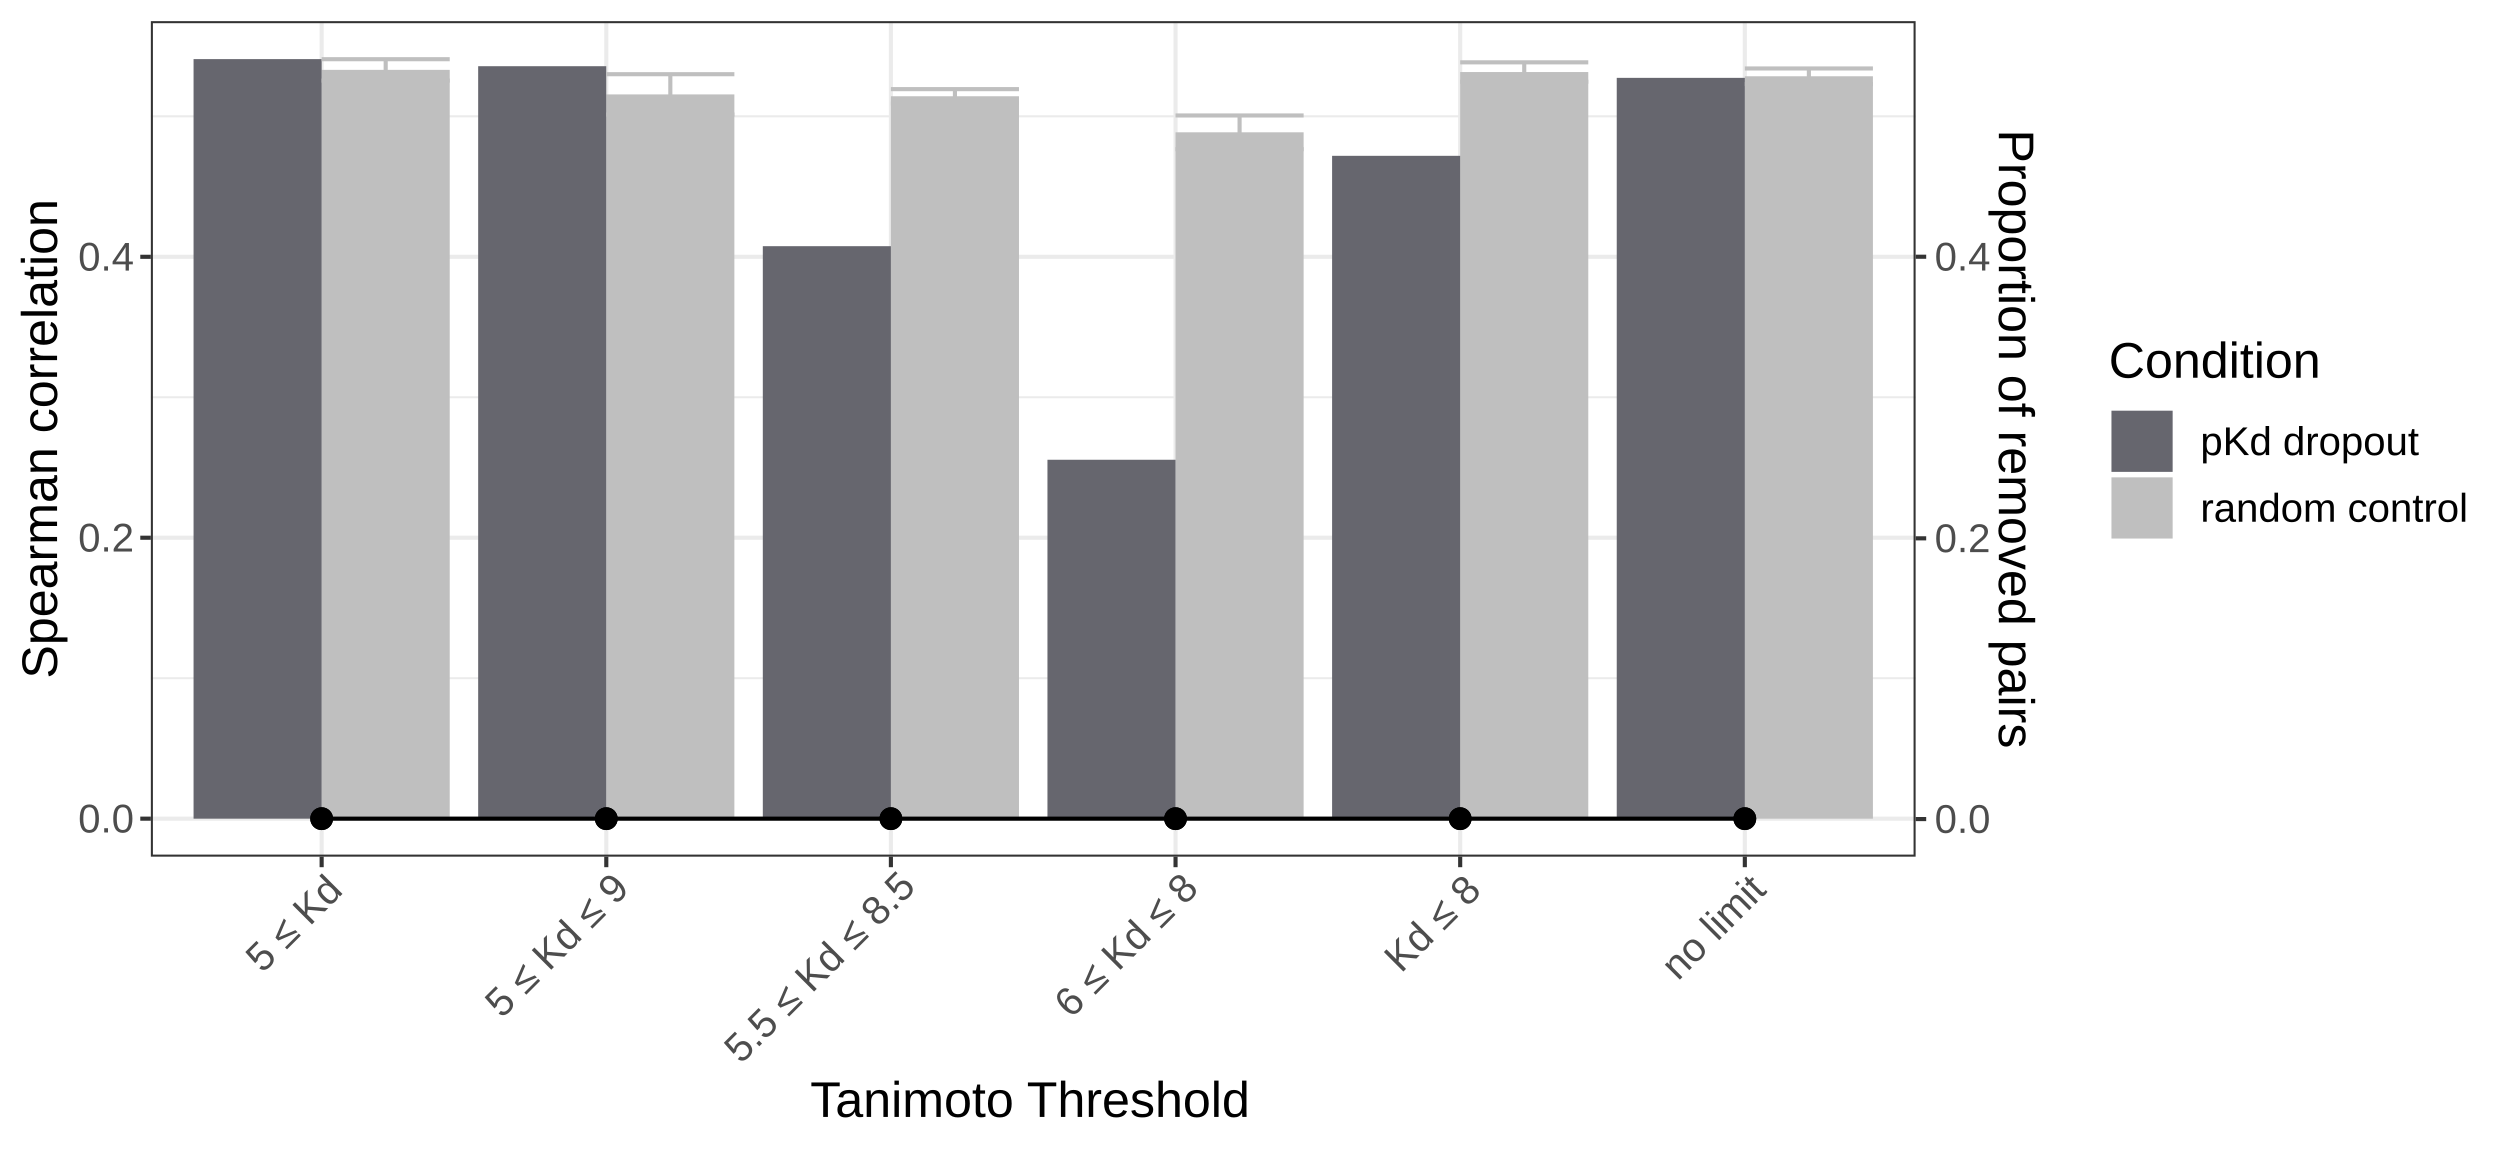
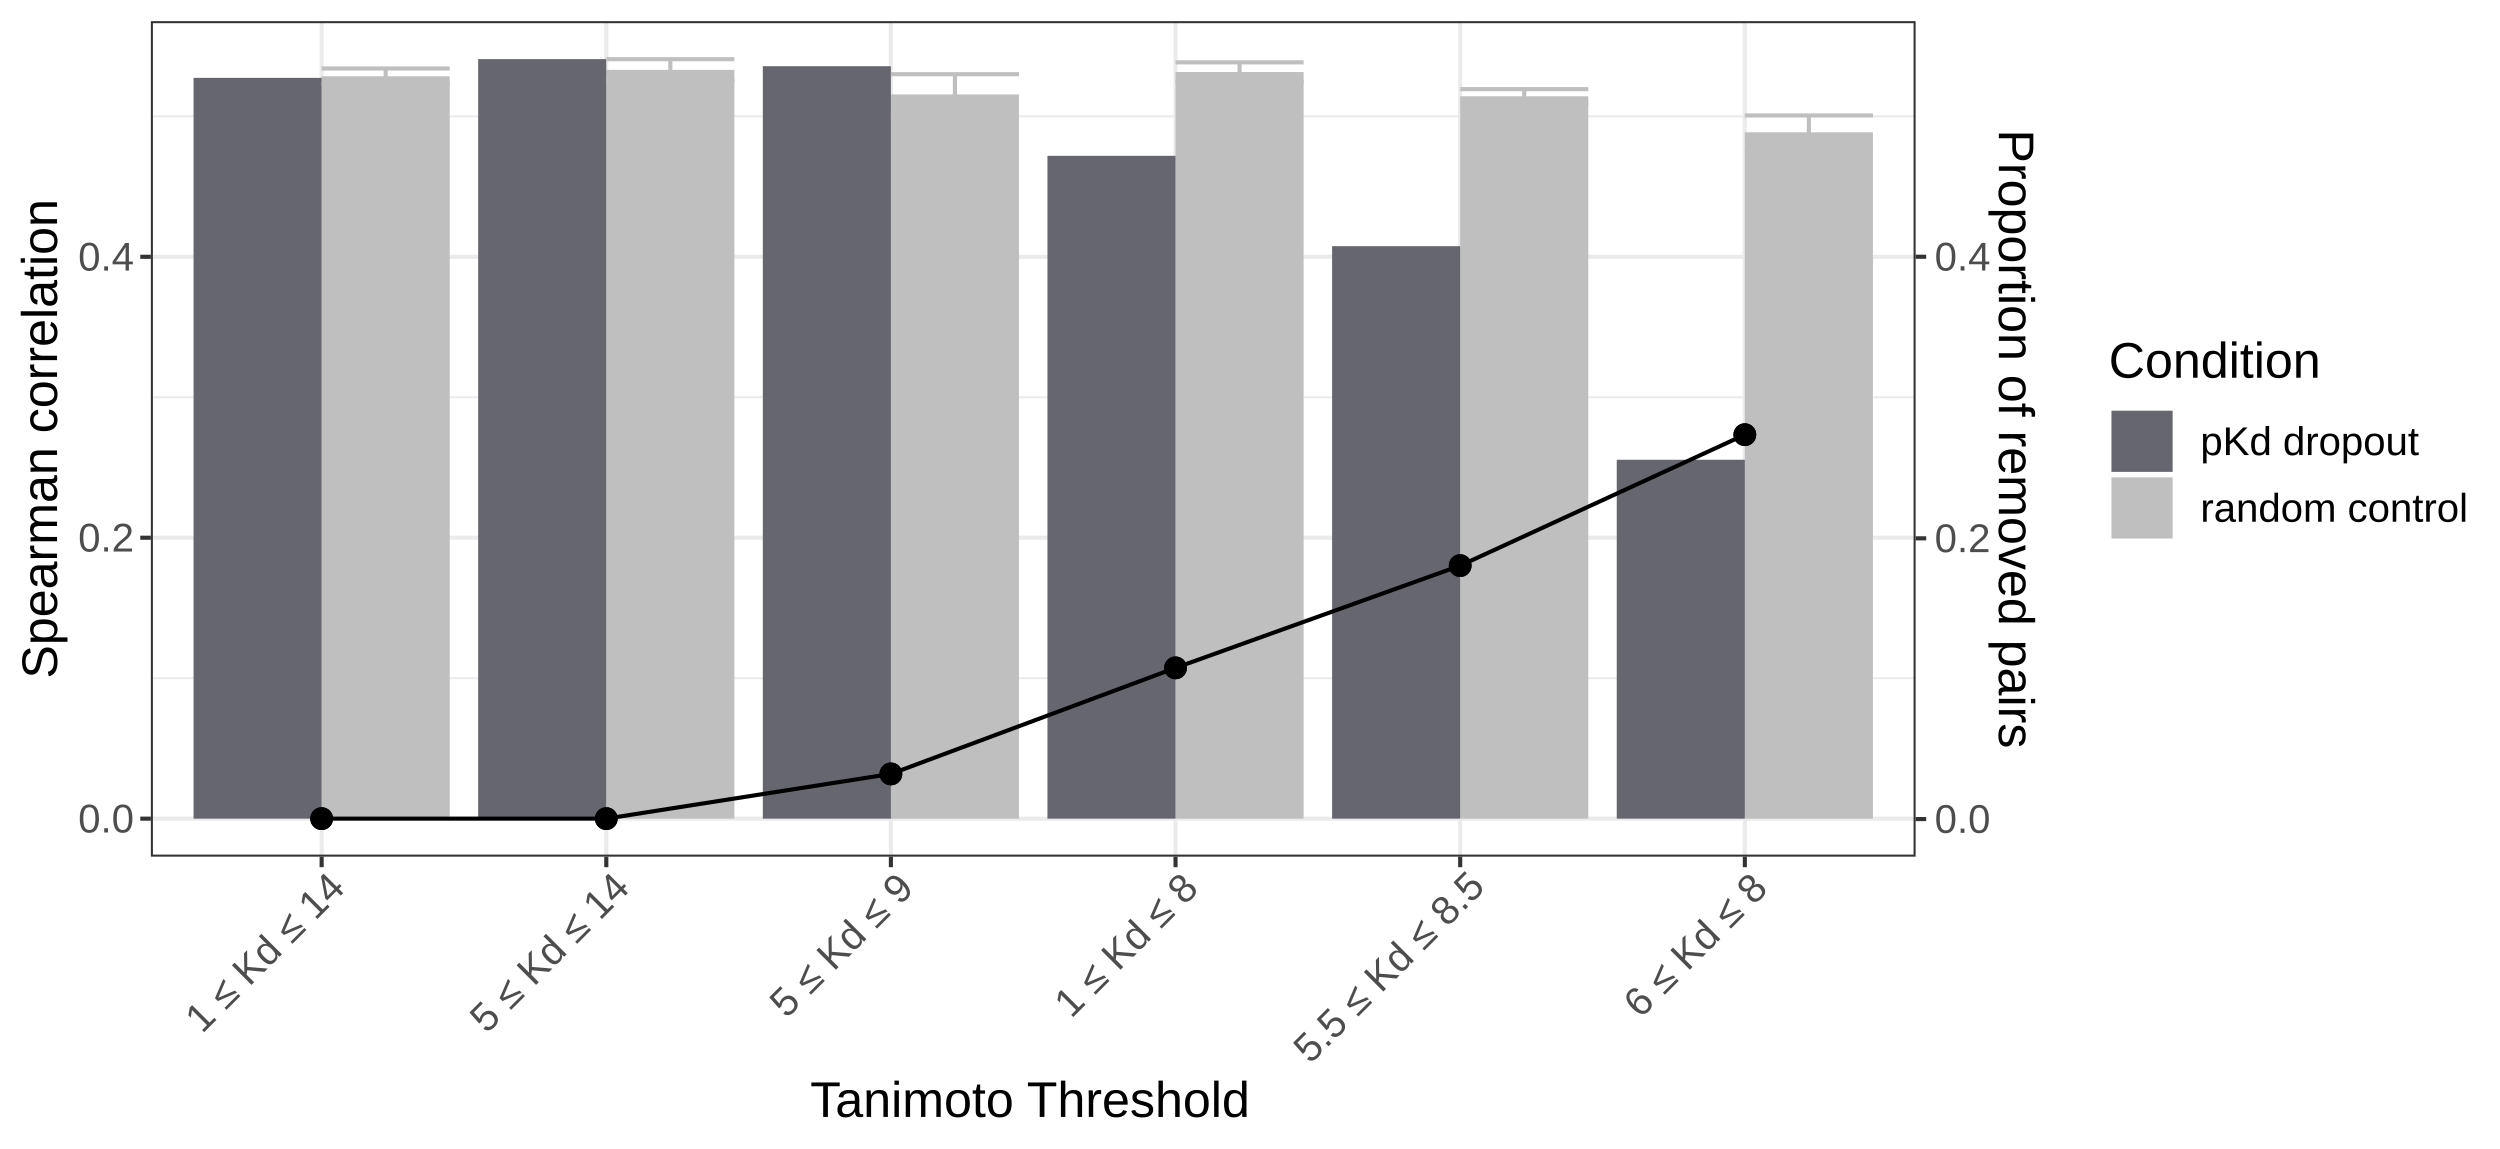
<svg xmlns="http://www.w3.org/2000/svg" viewBox="0 0 648.00 297.72">
  <defs>
    <style type="text/css">
    line, polyline, polygon, path, rect, circle {
      fill: none;
      stroke: #000000;
      stroke-linecap: round;
      stroke-linejoin: round;
      stroke-miterlimit: 10.00;
    }
  </style>
  </defs>
  <rect width="100%" height="100%" style="stroke: none; fill: #FFFFFF;" />
  <rect x="0.00" y="0.00" width="648.00" height="297.72" style="stroke-width: 1.07; stroke: #FFFFFF; fill: #FFFFFF;" />
  <defs>
    <clipPath id="cpMzkuMTB8NDk2LjUzfDIyMi4wNHw1LjQ4">
      <rect x="39.10" y="5.48" width="457.43" height="216.56" />
    </clipPath>
  </defs>
  <rect x="39.10" y="5.48" width="457.43" height="216.56" style="stroke-width: 1.07; stroke: none; fill: #FFFFFF;" clip-path="url(#cpMzkuMTB8NDk2LjUzfDIyMi4wNHw1LjQ4)" />
  <polyline points="39.10,175.79 496.53,175.79 " style="stroke-width: 0.53; stroke: #EBEBEB; stroke-linecap: butt;" clip-path="url(#cpMzkuMTB8NDk2LjUzfDIyMi4wNHw1LjQ4)" />
  <polyline points="39.10,102.97 496.53,102.97 " style="stroke-width: 0.53; stroke: #EBEBEB; stroke-linecap: butt;" clip-path="url(#cpMzkuMTB8NDk2LjUzfDIyMi4wNHw1LjQ4)" />
  <polyline points="39.10,30.15 496.53,30.15 " style="stroke-width: 0.53; stroke: #EBEBEB; stroke-linecap: butt;" clip-path="url(#cpMzkuMTB8NDk2LjUzfDIyMi4wNHw1LjQ4)" />
  <polyline points="39.10,212.20 496.53,212.20 " style="stroke-width: 1.07; stroke: #EBEBEB; stroke-linecap: butt;" clip-path="url(#cpMzkuMTB8NDk2LjUzfDIyMi4wNHw1LjQ4)" />
  <polyline points="39.10,139.38 496.53,139.38 " style="stroke-width: 1.07; stroke: #EBEBEB; stroke-linecap: butt;" clip-path="url(#cpMzkuMTB8NDk2LjUzfDIyMi4wNHw1LjQ4)" />
  <polyline points="39.10,66.56 496.53,66.56 " style="stroke-width: 1.07; stroke: #EBEBEB; stroke-linecap: butt;" clip-path="url(#cpMzkuMTB8NDk2LjUzfDIyMi4wNHw1LjQ4)" />
  <polyline points="83.37,222.04 83.37,5.48 " style="stroke-width: 1.07; stroke: #EBEBEB; stroke-linecap: butt;" clip-path="url(#cpMzkuMTB8NDk2LjUzfDIyMi4wNHw1LjQ4)" />
  <polyline points="157.15,222.04 157.15,5.48 " style="stroke-width: 1.07; stroke: #EBEBEB; stroke-linecap: butt;" clip-path="url(#cpMzkuMTB8NDk2LjUzfDIyMi4wNHw1LjQ4)" />
  <polyline points="230.92,222.04 230.92,5.48 " style="stroke-width: 1.07; stroke: #EBEBEB; stroke-linecap: butt;" clip-path="url(#cpMzkuMTB8NDk2LjUzfDIyMi4wNHw1LjQ4)" />
  <polyline points="304.70,222.04 304.70,5.48 " style="stroke-width: 1.07; stroke: #EBEBEB; stroke-linecap: butt;" clip-path="url(#cpMzkuMTB8NDk2LjUzfDIyMi4wNHw1LjQ4)" />
  <polyline points="378.48,222.04 378.48,5.48 " style="stroke-width: 1.07; stroke: #EBEBEB; stroke-linecap: butt;" clip-path="url(#cpMzkuMTB8NDk2LjUzfDIyMi4wNHw1LjQ4)" />
  <polyline points="452.26,222.04 452.26,5.48 " style="stroke-width: 1.07; stroke: #EBEBEB; stroke-linecap: butt;" clip-path="url(#cpMzkuMTB8NDk2LjUzfDIyMi4wNHw1LjQ4)" />
-   <rect x="83.37" y="18.11" width="33.20" height="194.09" style="stroke-width: 1.07; stroke: none; stroke-linecap: square; stroke-linejoin: miter; fill: #BFBFBF;" clip-path="url(#cpMzkuMTB8NDk2LjUzfDIyMi4wNHw1LjQ4)" />
-   <rect x="50.17" y="15.32" width="33.20" height="196.88" style="stroke-width: 1.07; stroke: none; stroke-linecap: square; stroke-linejoin: miter; fill: #66666E;" clip-path="url(#cpMzkuMTB8NDk2LjUzfDIyMi4wNHw1LjQ4)" />
-   <rect x="157.15" y="24.47" width="33.20" height="187.73" style="stroke-width: 1.07; stroke: none; stroke-linecap: square; stroke-linejoin: miter; fill: #BFBFBF;" clip-path="url(#cpMzkuMTB8NDk2LjUzfDIyMi4wNHw1LjQ4)" />
-   <rect x="123.94" y="17.16" width="33.20" height="195.04" style="stroke-width: 1.07; stroke: none; stroke-linecap: square; stroke-linejoin: miter; fill: #66666E;" clip-path="url(#cpMzkuMTB8NDk2LjUzfDIyMi4wNHw1LjQ4)" />
-   <rect x="230.92" y="24.95" width="33.20" height="187.24" style="stroke-width: 1.07; stroke: none; stroke-linecap: square; stroke-linejoin: miter; fill: #BFBFBF;" clip-path="url(#cpMzkuMTB8NDk2LjUzfDIyMi4wNHw1LjQ4)" />
-   <rect x="197.72" y="63.81" width="33.20" height="148.39" style="stroke-width: 1.07; stroke: none; stroke-linecap: square; stroke-linejoin: miter; fill: #66666E;" clip-path="url(#cpMzkuMTB8NDk2LjUzfDIyMi4wNHw1LjQ4)" />
-   <rect x="304.70" y="34.29" width="33.20" height="177.90" style="stroke-width: 1.07; stroke: none; stroke-linecap: square; stroke-linejoin: miter; fill: #BFBFBF;" clip-path="url(#cpMzkuMTB8NDk2LjUzfDIyMi4wNHw1LjQ4)" />
-   <rect x="271.50" y="119.17" width="33.20" height="93.03" style="stroke-width: 1.07; stroke: none; stroke-linecap: square; stroke-linejoin: miter; fill: #66666E;" clip-path="url(#cpMzkuMTB8NDk2LjUzfDIyMi4wNHw1LjQ4)" />
-   <rect x="378.48" y="18.67" width="33.20" height="193.52" style="stroke-width: 1.07; stroke: none; stroke-linecap: square; stroke-linejoin: miter; fill: #BFBFBF;" clip-path="url(#cpMzkuMTB8NDk2LjUzfDIyMi4wNHw1LjQ4)" />
-   <rect x="345.28" y="40.39" width="33.20" height="171.81" style="stroke-width: 1.07; stroke: none; stroke-linecap: square; stroke-linejoin: miter; fill: #66666E;" clip-path="url(#cpMzkuMTB8NDk2LjUzfDIyMi4wNHw1LjQ4)" />
-   <rect x="452.26" y="19.77" width="33.20" height="192.43" style="stroke-width: 1.07; stroke: none; stroke-linecap: square; stroke-linejoin: miter; fill: #BFBFBF;" clip-path="url(#cpMzkuMTB8NDk2LjUzfDIyMi4wNHw1LjQ4)" />
-   <rect x="419.06" y="20.18" width="33.20" height="192.02" style="stroke-width: 1.07; stroke: none; stroke-linecap: square; stroke-linejoin: miter; fill: #66666E;" clip-path="url(#cpMzkuMTB8NDk2LjUzfDIyMi4wNHw1LjQ4)" />
-   <polyline points="83.37,15.34 116.57,15.34 " style="stroke-width: 1.07; stroke: #BFBFBF; stroke-linecap: butt;" clip-path="url(#cpMzkuMTB8NDk2LjUzfDIyMi4wNHw1LjQ4)" />
-   <polyline points="99.97,15.34 99.97,20.89 " style="stroke-width: 1.07; stroke: #BFBFBF; stroke-linecap: butt;" clip-path="url(#cpMzkuMTB8NDk2LjUzfDIyMi4wNHw1LjQ4)" />
-   <polyline points="83.37,20.89 116.57,20.89 " style="stroke-width: 1.07; stroke: #BFBFBF; stroke-linecap: butt;" clip-path="url(#cpMzkuMTB8NDk2LjUzfDIyMi4wNHw1LjQ4)" />
-   <polyline points="157.15,19.24 190.35,19.24 " style="stroke-width: 1.07; stroke: #BFBFBF; stroke-linecap: butt;" clip-path="url(#cpMzkuMTB8NDk2LjUzfDIyMi4wNHw1LjQ4)" />
-   <polyline points="173.75,19.24 173.75,29.69 " style="stroke-width: 1.07; stroke: #BFBFBF; stroke-linecap: butt;" clip-path="url(#cpMzkuMTB8NDk2LjUzfDIyMi4wNHw1LjQ4)" />
-   <polyline points="157.15,29.69 190.35,29.69 " style="stroke-width: 1.07; stroke: #BFBFBF; stroke-linecap: butt;" clip-path="url(#cpMzkuMTB8NDk2LjUzfDIyMi4wNHw1LjQ4)" />
-   <polyline points="230.92,23.10 264.12,23.10 " style="stroke-width: 1.07; stroke: #BFBFBF; stroke-linecap: butt;" clip-path="url(#cpMzkuMTB8NDk2LjUzfDIyMi4wNHw1LjQ4)" />
-   <polyline points="247.52,23.10 247.52,26.81 " style="stroke-width: 1.07; stroke: #BFBFBF; stroke-linecap: butt;" clip-path="url(#cpMzkuMTB8NDk2LjUzfDIyMi4wNHw1LjQ4)" />
-   <polyline points="230.92,26.81 264.12,26.81 " style="stroke-width: 1.07; stroke: #BFBFBF; stroke-linecap: butt;" clip-path="url(#cpMzkuMTB8NDk2LjUzfDIyMi4wNHw1LjQ4)" />
-   <polyline points="304.70,29.92 337.90,29.92 " style="stroke-width: 1.07; stroke: #BFBFBF; stroke-linecap: butt;" clip-path="url(#cpMzkuMTB8NDk2LjUzfDIyMi4wNHw1LjQ4)" />
-   <polyline points="321.30,29.92 321.30,38.67 " style="stroke-width: 1.07; stroke: #BFBFBF; stroke-linecap: butt;" clip-path="url(#cpMzkuMTB8NDk2LjUzfDIyMi4wNHw1LjQ4)" />
-   <polyline points="304.70,38.67 337.90,38.67 " style="stroke-width: 1.07; stroke: #BFBFBF; stroke-linecap: butt;" clip-path="url(#cpMzkuMTB8NDk2LjUzfDIyMi4wNHw1LjQ4)" />
-   <polyline points="378.48,16.16 411.68,16.16 " style="stroke-width: 1.07; stroke: #BFBFBF; stroke-linecap: butt;" clip-path="url(#cpMzkuMTB8NDk2LjUzfDIyMi4wNHw1LjQ4)" />
-   <polyline points="395.08,16.16 395.08,21.19 " style="stroke-width: 1.07; stroke: #BFBFBF; stroke-linecap: butt;" clip-path="url(#cpMzkuMTB8NDk2LjUzfDIyMi4wNHw1LjQ4)" />
-   <polyline points="378.48,21.19 411.68,21.19 " style="stroke-width: 1.07; stroke: #BFBFBF; stroke-linecap: butt;" clip-path="url(#cpMzkuMTB8NDk2LjUzfDIyMi4wNHw1LjQ4)" />
-   <polyline points="452.26,17.75 485.46,17.75 " style="stroke-width: 1.07; stroke: #BFBFBF; stroke-linecap: butt;" clip-path="url(#cpMzkuMTB8NDk2LjUzfDIyMi4wNHw1LjQ4)" />
-   <polyline points="468.86,17.75 468.86,21.79 " style="stroke-width: 1.07; stroke: #BFBFBF; stroke-linecap: butt;" clip-path="url(#cpMzkuMTB8NDk2LjUzfDIyMi4wNHw1LjQ4)" />
-   <polyline points="452.26,21.79 485.46,21.79 " style="stroke-width: 1.07; stroke: #BFBFBF; stroke-linecap: butt;" clip-path="url(#cpMzkuMTB8NDk2LjUzfDIyMi4wNHw1LjQ4)" />
-   <polyline points="83.37,212.20 83.37,212.20 157.15,212.20 157.15,212.20 230.92,212.20 230.92,212.20 304.70,212.20 304.70,212.20 378.48,212.20 378.48,212.20 452.26,212.20 452.26,212.20 " style="stroke-width: 1.07; stroke-linecap: butt;" clip-path="url(#cpMzkuMTB8NDk2LjUzfDIyMi4wNHw1LjQ4)" />
-   <circle cx="83.37" cy="212.20" r="1.95pt" style="stroke-width: 0.71; fill: #000000;" clip-path="url(#cpMzkuMTB8NDk2LjUzfDIyMi4wNHw1LjQ4)" />
-   <circle cx="83.37" cy="212.20" r="1.95pt" style="stroke-width: 0.71; fill: #000000;" clip-path="url(#cpMzkuMTB8NDk2LjUzfDIyMi4wNHw1LjQ4)" />
-   <circle cx="157.15" cy="212.20" r="1.95pt" style="stroke-width: 0.71; fill: #000000;" clip-path="url(#cpMzkuMTB8NDk2LjUzfDIyMi4wNHw1LjQ4)" />
-   <circle cx="157.15" cy="212.20" r="1.95pt" style="stroke-width: 0.71; fill: #000000;" clip-path="url(#cpMzkuMTB8NDk2LjUzfDIyMi4wNHw1LjQ4)" />
-   <circle cx="230.92" cy="212.20" r="1.95pt" style="stroke-width: 0.71; fill: #000000;" clip-path="url(#cpMzkuMTB8NDk2LjUzfDIyMi4wNHw1LjQ4)" />
-   <circle cx="230.92" cy="212.20" r="1.95pt" style="stroke-width: 0.71; fill: #000000;" clip-path="url(#cpMzkuMTB8NDk2LjUzfDIyMi4wNHw1LjQ4)" />
-   <circle cx="304.70" cy="212.20" r="1.95pt" style="stroke-width: 0.71; fill: #000000;" clip-path="url(#cpMzkuMTB8NDk2LjUzfDIyMi4wNHw1LjQ4)" />
-   <circle cx="304.70" cy="212.20" r="1.95pt" style="stroke-width: 0.71; fill: #000000;" clip-path="url(#cpMzkuMTB8NDk2LjUzfDIyMi4wNHw1LjQ4)" />
-   <circle cx="378.48" cy="212.20" r="1.95pt" style="stroke-width: 0.71; fill: #000000;" clip-path="url(#cpMzkuMTB8NDk2LjUzfDIyMi4wNHw1LjQ4)" />
-   <circle cx="378.48" cy="212.20" r="1.95pt" style="stroke-width: 0.71; fill: #000000;" clip-path="url(#cpMzkuMTB8NDk2LjUzfDIyMi4wNHw1LjQ4)" />
-   <circle cx="452.26" cy="212.20" r="1.95pt" style="stroke-width: 0.71; fill: #000000;" clip-path="url(#cpMzkuMTB8NDk2LjUzfDIyMi4wNHw1LjQ4)" />
-   <circle cx="452.26" cy="212.20" r="1.95pt" style="stroke-width: 0.71; fill: #000000;" clip-path="url(#cpMzkuMTB8NDk2LjUzfDIyMi4wNHw1LjQ4)" />
+   <rect x="83.37" y="19.77" width="33.20" height="192.43" style="stroke-width: 1.07; stroke: none; stroke-linecap: square; stroke-linejoin: miter; fill: #BFBFBF;" clip-path="url(#cpMzkuMTB8NDk2LjUzfDIyMi4wNHw1LjQ4)" />
+   <rect x="50.17" y="20.18" width="33.20" height="192.02" style="stroke-width: 1.07; stroke: none; stroke-linecap: square; stroke-linejoin: miter; fill: #66666E;" clip-path="url(#cpMzkuMTB8NDk2LjUzfDIyMi4wNHw1LjQ4)" />
+   <rect x="157.15" y="18.11" width="33.20" height="194.09" style="stroke-width: 1.07; stroke: none; stroke-linecap: square; stroke-linejoin: miter; fill: #BFBFBF;" clip-path="url(#cpMzkuMTB8NDk2LjUzfDIyMi4wNHw1LjQ4)" />
+   <rect x="123.94" y="15.32" width="33.20" height="196.88" style="stroke-width: 1.07; stroke: none; stroke-linecap: square; stroke-linejoin: miter; fill: #66666E;" clip-path="url(#cpMzkuMTB8NDk2LjUzfDIyMi4wNHw1LjQ4)" />
+   <rect x="230.92" y="24.47" width="33.20" height="187.73" style="stroke-width: 1.07; stroke: none; stroke-linecap: square; stroke-linejoin: miter; fill: #BFBFBF;" clip-path="url(#cpMzkuMTB8NDk2LjUzfDIyMi4wNHw1LjQ4)" />
+   <rect x="197.72" y="17.16" width="33.20" height="195.04" style="stroke-width: 1.07; stroke: none; stroke-linecap: square; stroke-linejoin: miter; fill: #66666E;" clip-path="url(#cpMzkuMTB8NDk2LjUzfDIyMi4wNHw1LjQ4)" />
+   <rect x="304.70" y="18.67" width="33.20" height="193.52" style="stroke-width: 1.07; stroke: none; stroke-linecap: square; stroke-linejoin: miter; fill: #BFBFBF;" clip-path="url(#cpMzkuMTB8NDk2LjUzfDIyMi4wNHw1LjQ4)" />
+   <rect x="271.50" y="40.39" width="33.20" height="171.81" style="stroke-width: 1.07; stroke: none; stroke-linecap: square; stroke-linejoin: miter; fill: #66666E;" clip-path="url(#cpMzkuMTB8NDk2LjUzfDIyMi4wNHw1LjQ4)" />
+   <rect x="378.48" y="24.95" width="33.20" height="187.24" style="stroke-width: 1.07; stroke: none; stroke-linecap: square; stroke-linejoin: miter; fill: #BFBFBF;" clip-path="url(#cpMzkuMTB8NDk2LjUzfDIyMi4wNHw1LjQ4)" />
+   <rect x="345.28" y="63.81" width="33.20" height="148.39" style="stroke-width: 1.07; stroke: none; stroke-linecap: square; stroke-linejoin: miter; fill: #66666E;" clip-path="url(#cpMzkuMTB8NDk2LjUzfDIyMi4wNHw1LjQ4)" />
+   <rect x="452.26" y="34.29" width="33.20" height="177.90" style="stroke-width: 1.07; stroke: none; stroke-linecap: square; stroke-linejoin: miter; fill: #BFBFBF;" clip-path="url(#cpMzkuMTB8NDk2LjUzfDIyMi4wNHw1LjQ4)" />
+   <rect x="419.06" y="119.17" width="33.20" height="93.03" style="stroke-width: 1.07; stroke: none; stroke-linecap: square; stroke-linejoin: miter; fill: #66666E;" clip-path="url(#cpMzkuMTB8NDk2LjUzfDIyMi4wNHw1LjQ4)" />
+   <polyline points="83.37,17.75 116.57,17.75 " style="stroke-width: 1.07; stroke: #BFBFBF; stroke-linecap: butt;" clip-path="url(#cpMzkuMTB8NDk2LjUzfDIyMi4wNHw1LjQ4)" />
+   <polyline points="99.97,17.75 99.97,21.79 " style="stroke-width: 1.07; stroke: #BFBFBF; stroke-linecap: butt;" clip-path="url(#cpMzkuMTB8NDk2LjUzfDIyMi4wNHw1LjQ4)" />
+   <polyline points="83.37,21.79 116.57,21.79 " style="stroke-width: 1.07; stroke: #BFBFBF; stroke-linecap: butt;" clip-path="url(#cpMzkuMTB8NDk2LjUzfDIyMi4wNHw1LjQ4)" />
+   <polyline points="157.15,15.34 190.35,15.34 " style="stroke-width: 1.07; stroke: #BFBFBF; stroke-linecap: butt;" clip-path="url(#cpMzkuMTB8NDk2LjUzfDIyMi4wNHw1LjQ4)" />
+   <polyline points="173.75,15.34 173.75,20.89 " style="stroke-width: 1.07; stroke: #BFBFBF; stroke-linecap: butt;" clip-path="url(#cpMzkuMTB8NDk2LjUzfDIyMi4wNHw1LjQ4)" />
+   <polyline points="157.15,20.89 190.35,20.89 " style="stroke-width: 1.07; stroke: #BFBFBF; stroke-linecap: butt;" clip-path="url(#cpMzkuMTB8NDk2LjUzfDIyMi4wNHw1LjQ4)" />
+   <polyline points="230.92,19.24 264.12,19.24 " style="stroke-width: 1.07; stroke: #BFBFBF; stroke-linecap: butt;" clip-path="url(#cpMzkuMTB8NDk2LjUzfDIyMi4wNHw1LjQ4)" />
+   <polyline points="247.52,19.24 247.52,29.69 " style="stroke-width: 1.07; stroke: #BFBFBF; stroke-linecap: butt;" clip-path="url(#cpMzkuMTB8NDk2LjUzfDIyMi4wNHw1LjQ4)" />
+   <polyline points="230.92,29.69 264.12,29.69 " style="stroke-width: 1.07; stroke: #BFBFBF; stroke-linecap: butt;" clip-path="url(#cpMzkuMTB8NDk2LjUzfDIyMi4wNHw1LjQ4)" />
+   <polyline points="304.70,16.16 337.90,16.16 " style="stroke-width: 1.07; stroke: #BFBFBF; stroke-linecap: butt;" clip-path="url(#cpMzkuMTB8NDk2LjUzfDIyMi4wNHw1LjQ4)" />
+   <polyline points="321.30,16.16 321.30,21.19 " style="stroke-width: 1.07; stroke: #BFBFBF; stroke-linecap: butt;" clip-path="url(#cpMzkuMTB8NDk2LjUzfDIyMi4wNHw1LjQ4)" />
+   <polyline points="304.70,21.19 337.90,21.19 " style="stroke-width: 1.07; stroke: #BFBFBF; stroke-linecap: butt;" clip-path="url(#cpMzkuMTB8NDk2LjUzfDIyMi4wNHw1LjQ4)" />
+   <polyline points="378.48,23.10 411.68,23.10 " style="stroke-width: 1.07; stroke: #BFBFBF; stroke-linecap: butt;" clip-path="url(#cpMzkuMTB8NDk2LjUzfDIyMi4wNHw1LjQ4)" />
+   <polyline points="395.08,23.10 395.08,26.81 " style="stroke-width: 1.07; stroke: #BFBFBF; stroke-linecap: butt;" clip-path="url(#cpMzkuMTB8NDk2LjUzfDIyMi4wNHw1LjQ4)" />
+   <polyline points="378.48,26.81 411.68,26.81 " style="stroke-width: 1.07; stroke: #BFBFBF; stroke-linecap: butt;" clip-path="url(#cpMzkuMTB8NDk2LjUzfDIyMi4wNHw1LjQ4)" />
+   <polyline points="452.26,29.92 485.46,29.92 " style="stroke-width: 1.07; stroke: #BFBFBF; stroke-linecap: butt;" clip-path="url(#cpMzkuMTB8NDk2LjUzfDIyMi4wNHw1LjQ4)" />
+   <polyline points="468.86,29.92 468.86,38.67 " style="stroke-width: 1.07; stroke: #BFBFBF; stroke-linecap: butt;" clip-path="url(#cpMzkuMTB8NDk2LjUzfDIyMi4wNHw1LjQ4)" />
+   <polyline points="452.26,38.67 485.46,38.67 " style="stroke-width: 1.07; stroke: #BFBFBF; stroke-linecap: butt;" clip-path="url(#cpMzkuMTB8NDk2LjUzfDIyMi4wNHw1LjQ4)" />
+   <polyline points="83.37,212.19 83.37,212.19 157.15,212.19 157.15,212.19 230.92,200.60 230.92,200.60 304.70,173.11 304.70,173.11 378.48,146.61 378.48,146.61 452.26,112.67 452.26,112.67 " style="stroke-width: 1.07; stroke-linecap: butt;" clip-path="url(#cpMzkuMTB8NDk2LjUzfDIyMi4wNHw1LjQ4)" />
+   <circle cx="83.37" cy="212.19" r="1.95pt" style="stroke-width: 0.71; fill: #000000;" clip-path="url(#cpMzkuMTB8NDk2LjUzfDIyMi4wNHw1LjQ4)" />
+   <circle cx="83.37" cy="212.19" r="1.95pt" style="stroke-width: 0.71; fill: #000000;" clip-path="url(#cpMzkuMTB8NDk2LjUzfDIyMi4wNHw1LjQ4)" />
+   <circle cx="304.70" cy="173.11" r="1.95pt" style="stroke-width: 0.71; fill: #000000;" clip-path="url(#cpMzkuMTB8NDk2LjUzfDIyMi4wNHw1LjQ4)" />
+   <circle cx="304.70" cy="173.11" r="1.95pt" style="stroke-width: 0.71; fill: #000000;" clip-path="url(#cpMzkuMTB8NDk2LjUzfDIyMi4wNHw1LjQ4)" />
+   <circle cx="157.15" cy="212.19" r="1.95pt" style="stroke-width: 0.71; fill: #000000;" clip-path="url(#cpMzkuMTB8NDk2LjUzfDIyMi4wNHw1LjQ4)" />
+   <circle cx="157.15" cy="212.19" r="1.95pt" style="stroke-width: 0.71; fill: #000000;" clip-path="url(#cpMzkuMTB8NDk2LjUzfDIyMi4wNHw1LjQ4)" />
+   <circle cx="230.92" cy="200.60" r="1.95pt" style="stroke-width: 0.71; fill: #000000;" clip-path="url(#cpMzkuMTB8NDk2LjUzfDIyMi4wNHw1LjQ4)" />
+   <circle cx="230.92" cy="200.60" r="1.95pt" style="stroke-width: 0.71; fill: #000000;" clip-path="url(#cpMzkuMTB8NDk2LjUzfDIyMi4wNHw1LjQ4)" />
+   <circle cx="378.48" cy="146.61" r="1.95pt" style="stroke-width: 0.71; fill: #000000;" clip-path="url(#cpMzkuMTB8NDk2LjUzfDIyMi4wNHw1LjQ4)" />
+   <circle cx="378.48" cy="146.61" r="1.95pt" style="stroke-width: 0.71; fill: #000000;" clip-path="url(#cpMzkuMTB8NDk2LjUzfDIyMi4wNHw1LjQ4)" />
+   <circle cx="452.26" cy="112.67" r="1.95pt" style="stroke-width: 0.71; fill: #000000;" clip-path="url(#cpMzkuMTB8NDk2LjUzfDIyMi4wNHw1LjQ4)" />
+   <circle cx="452.26" cy="112.67" r="1.95pt" style="stroke-width: 0.71; fill: #000000;" clip-path="url(#cpMzkuMTB8NDk2LjUzfDIyMi4wNHw1LjQ4)" />
  <rect x="39.10" y="5.48" width="457.43" height="216.56" style="stroke-width: 1.07; stroke: #333333;" clip-path="url(#cpMzkuMTB8NDk2LjUzfDIyMi4wNHw1LjQ4)" />
  <defs>
    <clipPath id="cpMC4wMHw2NDguMDB8Mjk3LjcyfDAuMDA=">
      <rect x="0.00" y="0.00" width="648.00" height="297.72" />
    </clipPath>
  </defs>
  <g clip-path="url(#cpMC4wMHw2NDguMDB8Mjk3LjcyfDAuMDA=)">
    <text x="20.27" y="215.78" style="font-size: 10.40px; fill: #4D4D4D; font-family: Arial;" textLength="13.90px" lengthAdjust="spacingAndGlyphs">0.0</text>
  </g>
  <g clip-path="url(#cpMC4wMHw2NDguMDB8Mjk3LjcyfDAuMDA=)">
    <text x="20.27" y="142.96" style="font-size: 10.40px; fill: #4D4D4D; font-family: Arial;" textLength="13.90px" lengthAdjust="spacingAndGlyphs">0.2</text>
  </g>
  <g clip-path="url(#cpMC4wMHw2NDguMDB8Mjk3LjcyfDAuMDA=)">
    <text x="20.27" y="70.14" style="font-size: 10.40px; fill: #4D4D4D; font-family: Arial;" textLength="13.90px" lengthAdjust="spacingAndGlyphs">0.4</text>
  </g>
  <polyline points="36.36,212.20 39.10,212.20 " style="stroke-width: 1.07; stroke: #333333; stroke-linecap: butt;" clip-path="url(#cpMC4wMHw2NDguMDB8Mjk3LjcyfDAuMDA=)" />
  <polyline points="36.36,139.38 39.10,139.38 " style="stroke-width: 1.07; stroke: #333333; stroke-linecap: butt;" clip-path="url(#cpMC4wMHw2NDguMDB8Mjk3LjcyfDAuMDA=)" />
  <polyline points="36.36,66.56 39.10,66.56 " style="stroke-width: 1.07; stroke: #333333; stroke-linecap: butt;" clip-path="url(#cpMC4wMHw2NDguMDB8Mjk3LjcyfDAuMDA=)" />
  <polyline points="496.53,212.30 499.27,212.30 " style="stroke-width: 1.07; stroke: #333333; stroke-linecap: butt;" clip-path="url(#cpMC4wMHw2NDguMDB8Mjk3LjcyfDAuMDA=)" />
  <polyline points="496.53,139.53 499.27,139.53 " style="stroke-width: 1.07; stroke: #333333; stroke-linecap: butt;" clip-path="url(#cpMC4wMHw2NDguMDB8Mjk3LjcyfDAuMDA=)" />
  <polyline points="496.53,66.55 499.27,66.55 " style="stroke-width: 1.07; stroke: #333333; stroke-linecap: butt;" clip-path="url(#cpMC4wMHw2NDguMDB8Mjk3LjcyfDAuMDA=)" />
  <g clip-path="url(#cpMC4wMHw2NDguMDB8Mjk3LjcyfDAuMDA=)">
    <text x="501.46" y="215.88" style="font-size: 10.40px; fill: #4D4D4D; font-family: Arial;" textLength="13.90px" lengthAdjust="spacingAndGlyphs">0.0</text>
  </g>
  <g clip-path="url(#cpMC4wMHw2NDguMDB8Mjk3LjcyfDAuMDA=)">
    <text x="501.46" y="143.11" style="font-size: 10.40px; fill: #4D4D4D; font-family: Arial;" textLength="13.90px" lengthAdjust="spacingAndGlyphs">0.2</text>
  </g>
  <g clip-path="url(#cpMC4wMHw2NDguMDB8Mjk3LjcyfDAuMDA=)">
    <text x="501.46" y="70.13" style="font-size: 10.40px; fill: #4D4D4D; font-family: Arial;" textLength="13.90px" lengthAdjust="spacingAndGlyphs">0.4</text>
  </g>
  <polyline points="83.37,224.78 83.37,222.04 " style="stroke-width: 1.07; stroke: #333333; stroke-linecap: butt;" clip-path="url(#cpMC4wMHw2NDguMDB8Mjk3LjcyfDAuMDA=)" />
  <polyline points="157.15,224.78 157.15,222.04 " style="stroke-width: 1.07; stroke: #333333; stroke-linecap: butt;" clip-path="url(#cpMC4wMHw2NDguMDB8Mjk3LjcyfDAuMDA=)" />
  <polyline points="230.92,224.78 230.92,222.04 " style="stroke-width: 1.07; stroke: #333333; stroke-linecap: butt;" clip-path="url(#cpMC4wMHw2NDguMDB8Mjk3LjcyfDAuMDA=)" />
  <polyline points="304.70,224.78 304.70,222.04 " style="stroke-width: 1.07; stroke: #333333; stroke-linecap: butt;" clip-path="url(#cpMC4wMHw2NDguMDB8Mjk3LjcyfDAuMDA=)" />
  <polyline points="378.48,224.78 378.48,222.04 " style="stroke-width: 1.07; stroke: #333333; stroke-linecap: butt;" clip-path="url(#cpMC4wMHw2NDguMDB8Mjk3LjcyfDAuMDA=)" />
  <polyline points="452.26,224.78 452.26,222.04 " style="stroke-width: 1.07; stroke: #333333; stroke-linecap: butt;" clip-path="url(#cpMC4wMHw2NDguMDB8Mjk3LjcyfDAuMDA=)" />
  <g clip-path="url(#cpMC4wMHw2NDguMDB8Mjk3LjcyfDAuMDA=)">
-     <text transform="translate(68.04,252.43) rotate(-45)" style="font-size: 10.40px; fill: #4D4D4D; font-family: Arial;" textLength="28.84px" lengthAdjust="spacingAndGlyphs">5 ≤ Kd</text>
+     <text transform="translate(52.36,268.10) rotate(-45)" style="font-size: 10.40px; fill: #4D4D4D; font-family: Arial;" textLength="51.01px" lengthAdjust="spacingAndGlyphs">1 ≤ Kd ≤ 14</text>
  </g>
  <g clip-path="url(#cpMC4wMHw2NDguMDB8Mjk3LjcyfDAuMDA=)">
-     <text transform="translate(130.07,264.17) rotate(-45)" style="font-size: 10.40px; fill: #4D4D4D; font-family: Arial;" textLength="45.44px" lengthAdjust="spacingAndGlyphs">5 ≤ Kd ≤ 9</text>
+     <text transform="translate(126.14,268.10) rotate(-45)" style="font-size: 10.40px; fill: #4D4D4D; font-family: Arial;" textLength="51.01px" lengthAdjust="spacingAndGlyphs">5 ≤ Kd ≤ 14</text>
  </g>
  <g clip-path="url(#cpMC4wMHw2NDguMDB8Mjk3LjcyfDAuMDA=)">
-     <text transform="translate(192.06,275.96) rotate(-45)" style="font-size: 10.40px; fill: #4D4D4D; font-family: Arial;" textLength="62.12px" lengthAdjust="spacingAndGlyphs">5.5 ≤ Kd ≤ 8.5</text>
+     <text transform="translate(203.85,264.17) rotate(-45)" style="font-size: 10.40px; fill: #4D4D4D; font-family: Arial;" textLength="45.44px" lengthAdjust="spacingAndGlyphs">5 ≤ Kd ≤ 9</text>
  </g>
  <g clip-path="url(#cpMC4wMHw2NDguMDB8Mjk3LjcyfDAuMDA=)">
-     <text transform="translate(277.63,264.17) rotate(-45)" style="font-size: 10.40px; fill: #4D4D4D; font-family: Arial;" textLength="45.44px" lengthAdjust="spacingAndGlyphs">6 ≤ Kd ≤ 8</text>
+     <text transform="translate(277.63,264.17) rotate(-45)" style="font-size: 10.40px; fill: #4D4D4D; font-family: Arial;" textLength="45.44px" lengthAdjust="spacingAndGlyphs">1 ≤ Kd ≤ 8</text>
  </g>
  <g clip-path="url(#cpMC4wMHw2NDguMDB8Mjk3LjcyfDAuMDA=)">
-     <text transform="translate(363.15,252.43) rotate(-45)" style="font-size: 10.40px; fill: #4D4D4D; font-family: Arial;" textLength="28.84px" lengthAdjust="spacingAndGlyphs">Kd ≤ 8</text>
+     <text transform="translate(339.61,275.96) rotate(-45)" style="font-size: 10.40px; fill: #4D4D4D; font-family: Arial;" textLength="62.12px" lengthAdjust="spacingAndGlyphs">5.5 ≤ Kd ≤ 8.5</text>
  </g>
  <g clip-path="url(#cpMC4wMHw2NDguMDB8Mjk3LjcyfDAuMDA=)">
-     <text transform="translate(434.92,254.43) rotate(-45)" style="font-size: 10.40px; fill: #4D4D4D; font-family: Arial;" textLength="31.67px" lengthAdjust="spacingAndGlyphs">no limit</text>
+     <text transform="translate(425.19,264.17) rotate(-45)" style="font-size: 10.40px; fill: #4D4D4D; font-family: Arial;" textLength="45.44px" lengthAdjust="spacingAndGlyphs">6 ≤ Kd ≤ 8</text>
  </g>
  <g clip-path="url(#cpMC4wMHw2NDguMDB8Mjk3LjcyfDAuMDA=)">
    <text x="210.01" y="289.51" style="font-size: 13.00px; font-family: Arial;" textLength="115.61px" lengthAdjust="spacingAndGlyphs">Tanimoto Threshold</text>
  </g>
  <g clip-path="url(#cpMC4wMHw2NDguMDB8Mjk3LjcyfDAuMDA=)">
    <text transform="translate(14.79,175.90) rotate(-90)" style="font-size: 13.00px; font-family: Arial;" textLength="124.29px" lengthAdjust="spacingAndGlyphs">Spearman correlation</text>
  </g>
  <g clip-path="url(#cpMC4wMHw2NDguMDB8Mjk3LjcyfDAuMDA=)">
    <text transform="translate(518.10,33.56) rotate(90)" style="font-size: 13.00px; font-family: Arial;" textLength="160.41px" lengthAdjust="spacingAndGlyphs">Proportion of removed pairs</text>
  </g>
  <rect x="541.11" y="81.74" width="101.41" height="64.04" style="stroke-width: 1.07; stroke: none; fill: #FFFFFF;" clip-path="url(#cpMC4wMHw2NDguMDB8Mjk3LjcyfDAuMDA=)" />
  <g clip-path="url(#cpMC4wMHw2NDguMDB8Mjk3LjcyfDAuMDA=)">
    <text x="546.59" y="97.90" style="font-size: 13.00px; font-family: Arial;" textLength="54.93px" lengthAdjust="spacingAndGlyphs">Condition</text>
  </g>
  <rect x="546.59" y="105.74" width="17.28" height="17.28" style="stroke-width: 1.07; stroke: none; fill: #FFFFFF;" clip-path="url(#cpMC4wMHw2NDguMDB8Mjk3LjcyfDAuMDA=)" />
  <rect x="547.29" y="106.45" width="15.86" height="15.86" style="stroke-width: 1.07; stroke: none; stroke-linecap: square; stroke-linejoin: miter; fill: #66666E;" clip-path="url(#cpMC4wMHw2NDguMDB8Mjk3LjcyfDAuMDA=)" />
  <line x1="548.31" y1="114.38" x2="562.14" y2="114.38" style="stroke-width: 1.07; stroke: #66666E; stroke-linecap: butt;" clip-path="url(#cpMC4wMHw2NDguMDB8Mjk3LjcyfDAuMDA=)" />
  <rect x="546.59" y="123.02" width="17.28" height="17.28" style="stroke-width: 1.07; stroke: none; fill: #FFFFFF;" clip-path="url(#cpMC4wMHw2NDguMDB8Mjk3LjcyfDAuMDA=)" />
  <rect x="547.29" y="123.73" width="15.86" height="15.86" style="stroke-width: 1.07; stroke: none; stroke-linecap: square; stroke-linejoin: miter; fill: #BFBFBF;" clip-path="url(#cpMC4wMHw2NDguMDB8Mjk3LjcyfDAuMDA=)" />
  <line x1="548.31" y1="131.66" x2="562.14" y2="131.66" style="stroke-width: 1.07; stroke: #BFBFBF; stroke-linecap: butt;" clip-path="url(#cpMC4wMHw2NDguMDB8Mjk3LjcyfDAuMDA=)" />
  <g clip-path="url(#cpMC4wMHw2NDguMDB8Mjk3LjcyfDAuMDA=)">
    <text x="570.34" y="117.96" style="font-size: 10.40px; font-family: Arial;" textLength="54.49px" lengthAdjust="spacingAndGlyphs">pKd dropout</text>
  </g>
  <g clip-path="url(#cpMC4wMHw2NDguMDB8Mjk3LjcyfDAuMDA=)">
    <text x="570.34" y="135.24" style="font-size: 10.40px; font-family: Arial;" textLength="66.70px" lengthAdjust="spacingAndGlyphs">random control</text>
  </g>
</svg>
